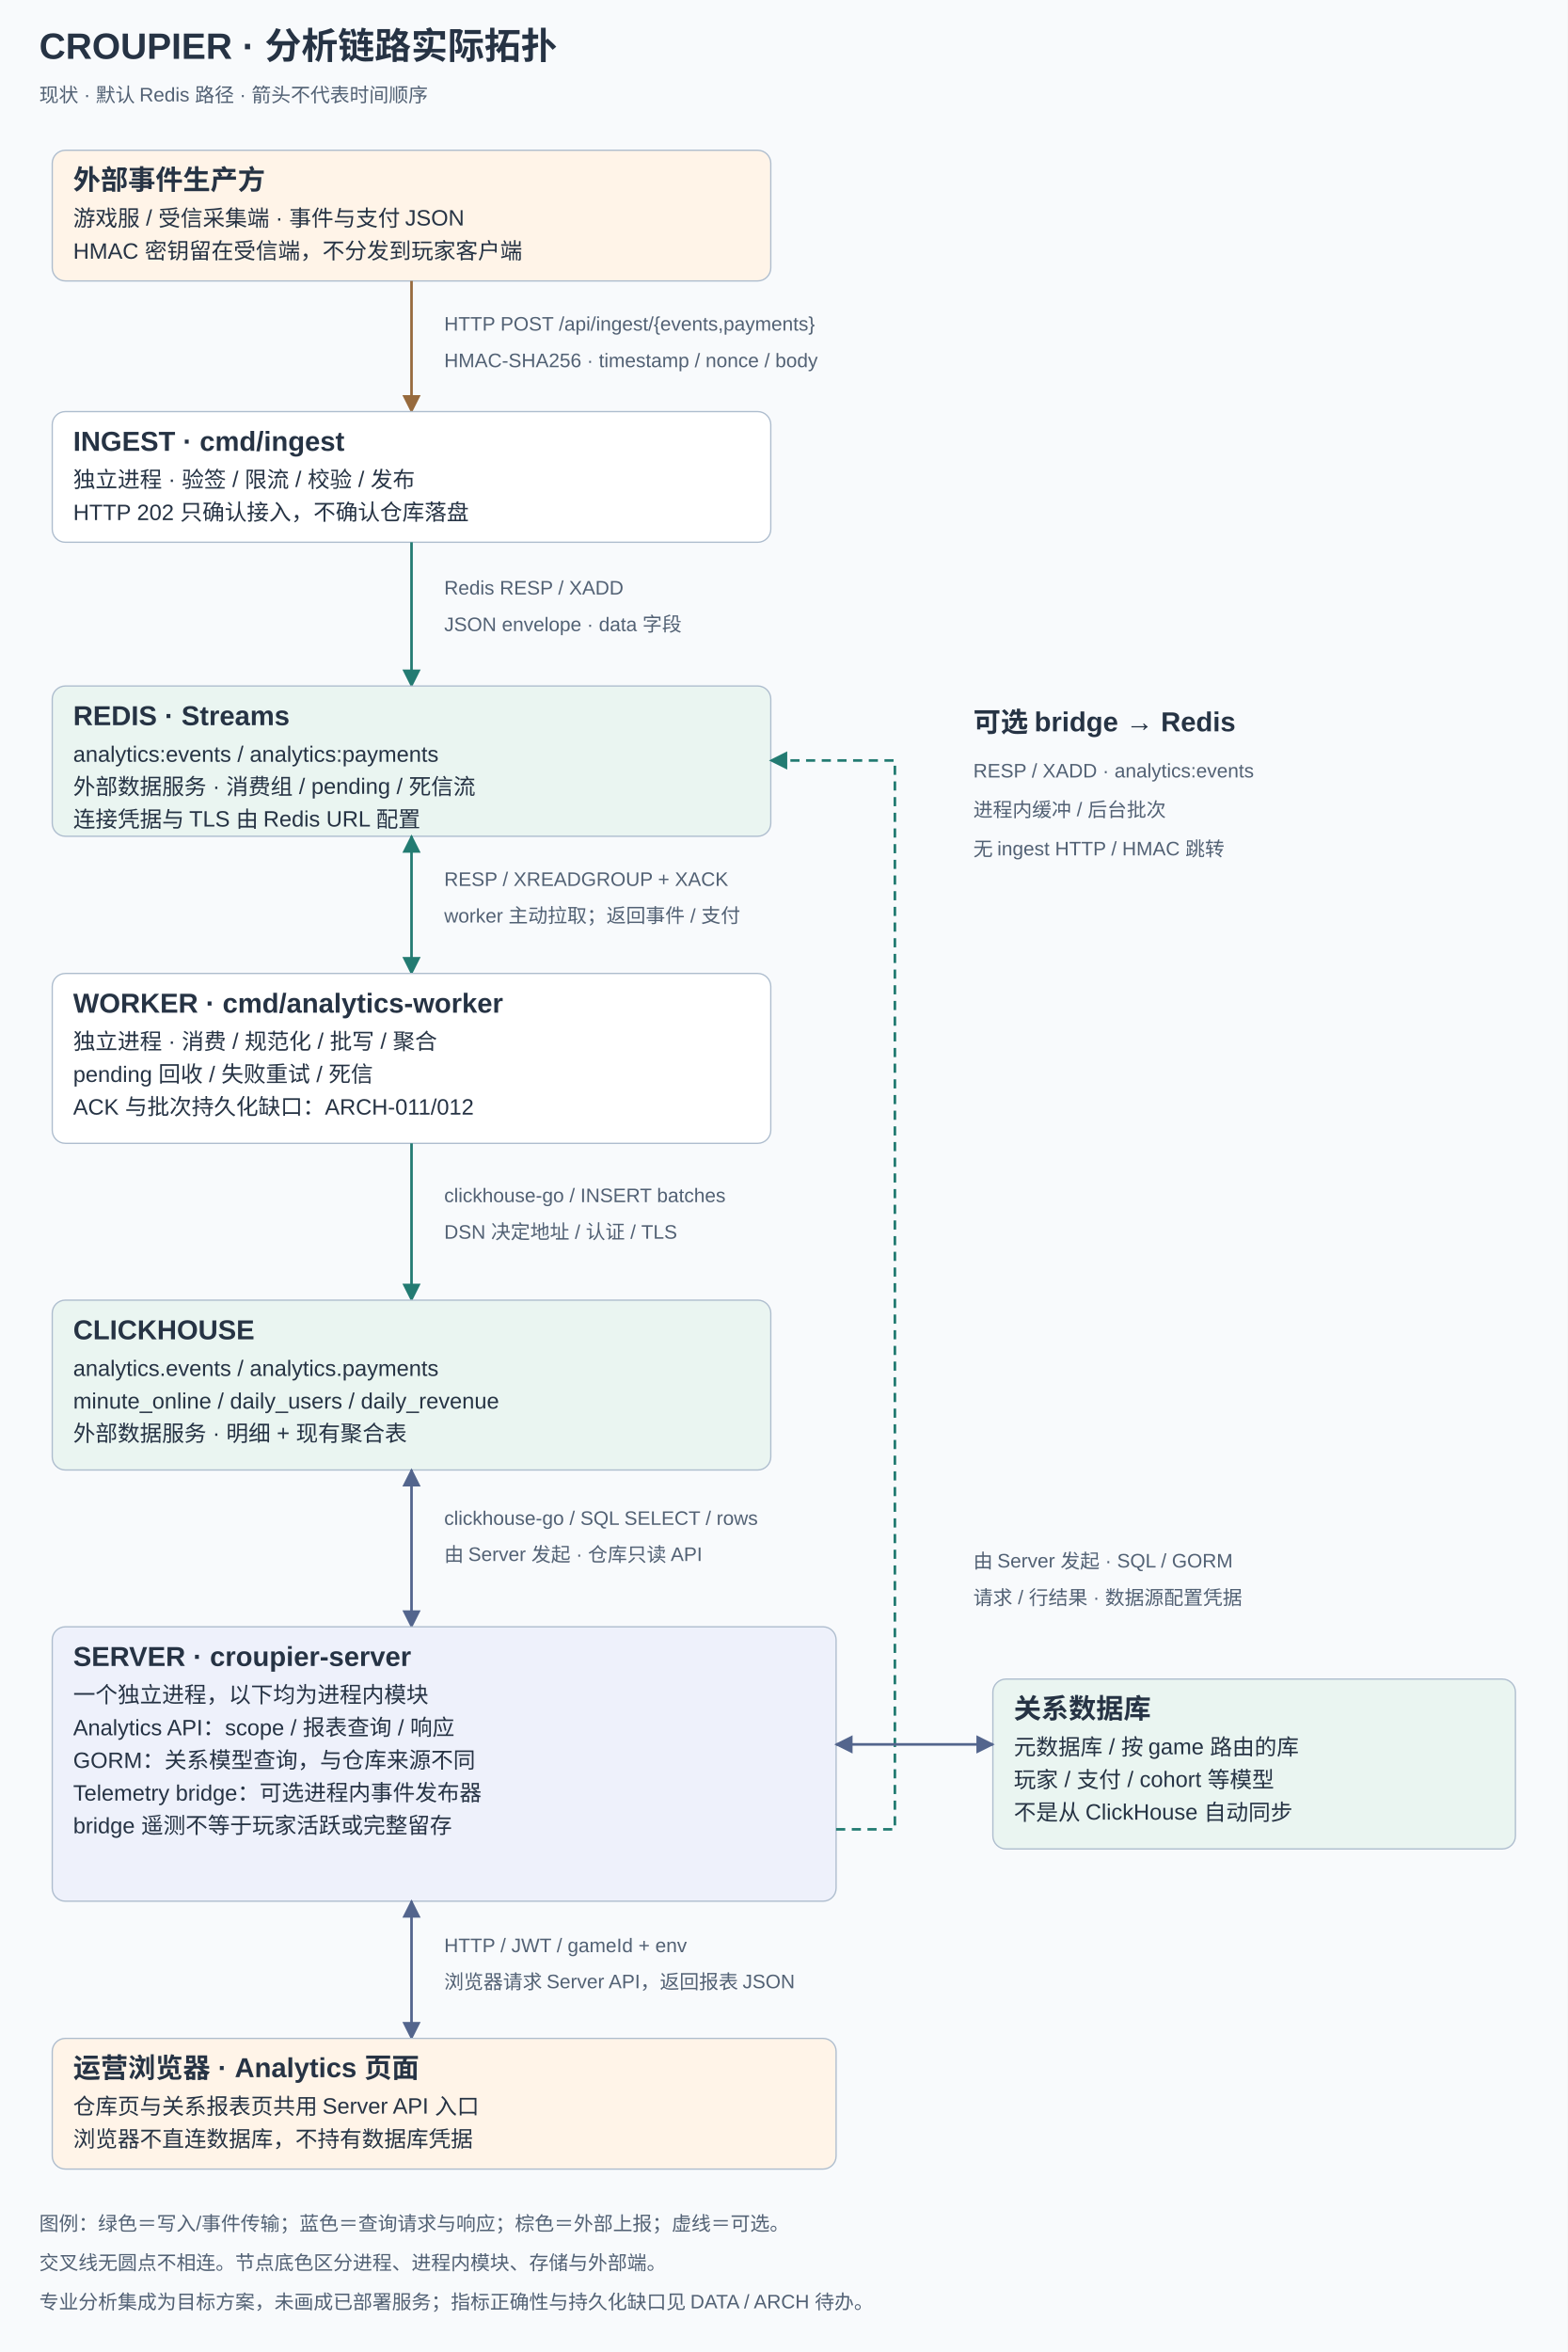
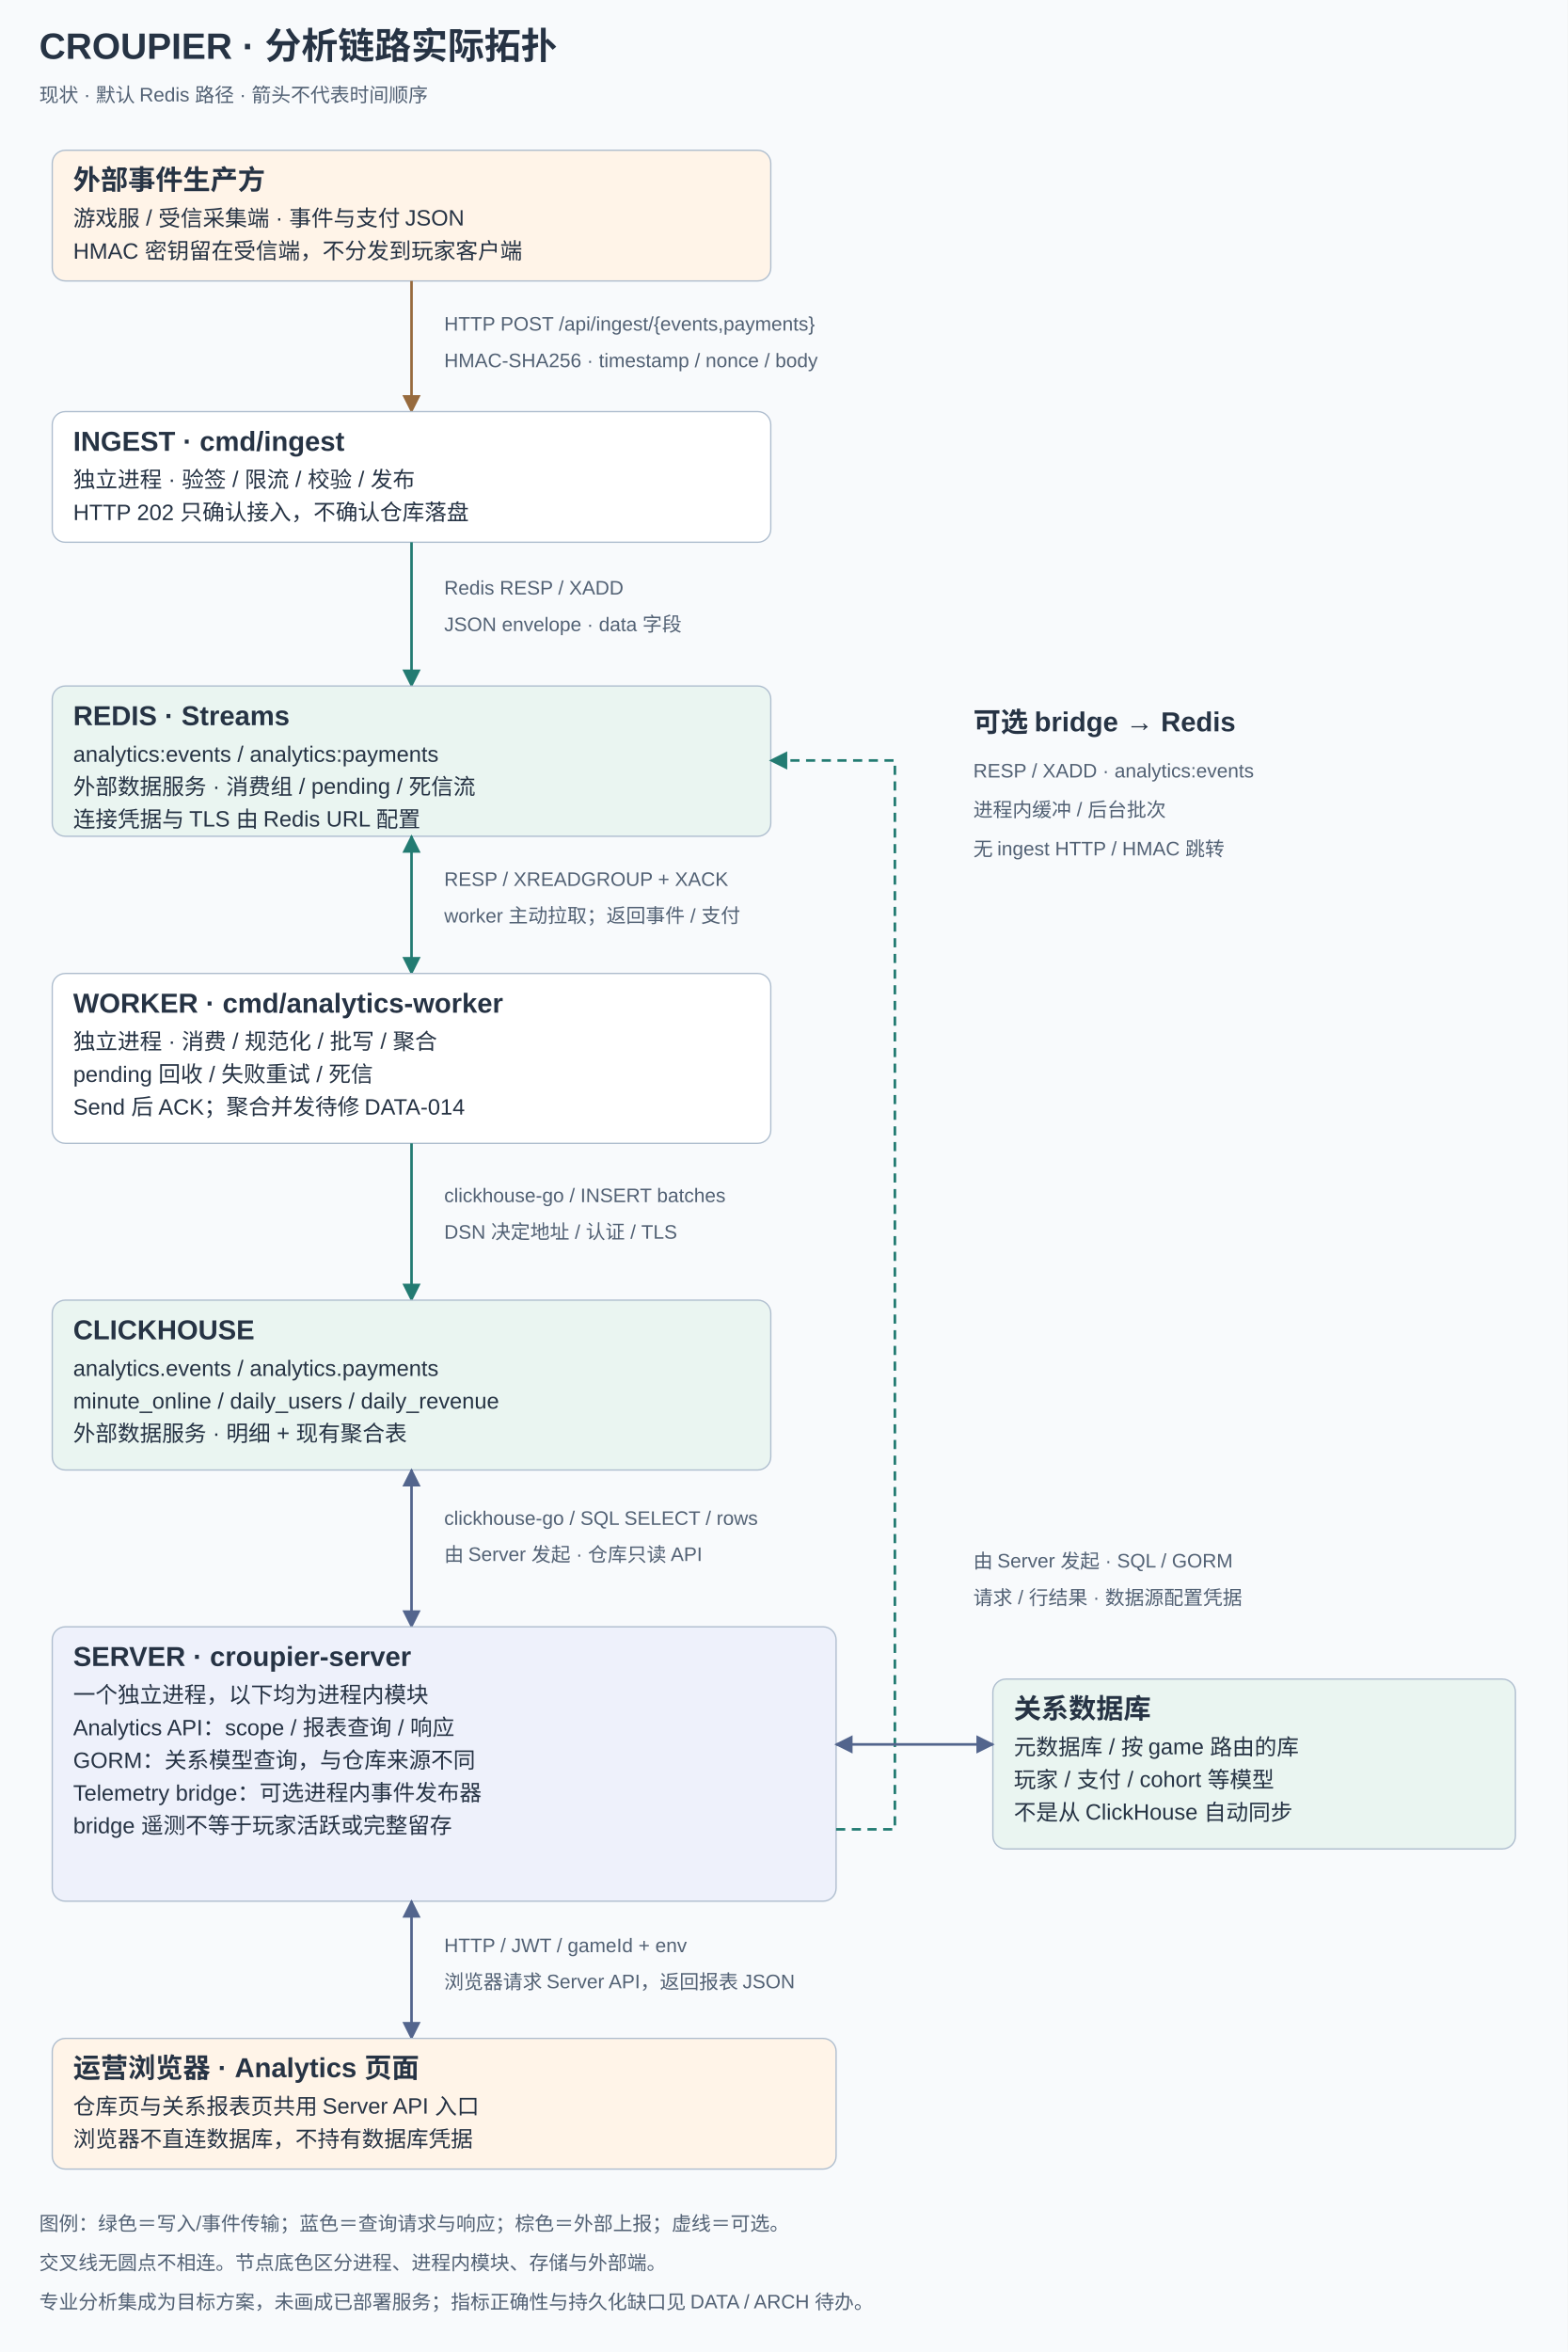
<svg xmlns="http://www.w3.org/2000/svg" data-check-edges="true" width="1200" height="1800" viewBox="0 0 1200 1800" role="img" aria-labelledby="title desc">
  <defs>
    <marker id="control" viewBox="0 0 10 10" refX="9" refY="5" markerWidth="7" markerHeight="7" orient="auto-start-reverse">
      <path d="M0 0L10 5L0 10Z" fill="#53658d" />
    </marker>
    <marker id="data" viewBox="0 0 10 10" refX="9" refY="5" markerWidth="7" markerHeight="7" orient="auto-start-reverse">
      <path d="M0 0L10 5L0 10Z" fill="#237b72" />
    </marker>
    <marker id="external" viewBox="0 0 10 10" refX="9" refY="5" markerWidth="7" markerHeight="7" orient="auto-start-reverse">
      <path d="M0 0L10 5L0 10Z" fill="#976a3d" />
    </marker>
  </defs>
  <style>text{font:17px Arial,'Noto Sans CJK SC','Microsoft YaHei',sans-serif;fill:#263344}.title{font-size:28px;font-weight:700}.head{font-size:21px;font-weight:700}.small{font-size:15px;fill:#526174}.edge{stroke-width:2;fill:none}.control{stroke:#53658d}.data{stroke:#237b72}.external{stroke:#976a3d}.optional{stroke-dasharray:7 5}.life{stroke:#bdc6d2;stroke-width:1.3;stroke-dasharray:5 6}.message{paint-order:stroke;stroke:#f8fafc;stroke-width:6px;stroke-linejoin:round}</style>
  <rect width="1200" height="1800" fill="#f8fafc" />
  <text x="30" y="45" class="title" text-anchor="start">CROUPIER · 分析链路实际拓扑</text>
  <text x="30" y="78" class="small" text-anchor="start">现状 · 默认 Redis 路径 · 箭头不代表时间顺序</text>
  <g data-node="外部事件生产方">
    <rect x="40" y="115" width="550" height="100" rx="10" fill="#fff4e8" stroke="#aebdce" />
    <text x="56" y="145" class="head" text-anchor="start">外部事件生产方</text>
    <text x="56" y="173" class="" text-anchor="start">游戏服 / 受信采集端 · 事件与支付 JSON</text>
    <text x="56" y="198" class="" text-anchor="start">HMAC 密钥留在受信端，不分发到玩家客户端</text>
  </g>
  <path d="M315 215 V315" class="edge external" marker-end="url(#external)" />
  <text x="340" y="253" class="small" text-anchor="start">HTTP POST /api/ingest/{events,payments}</text>
  <text x="340" y="281" class="small" text-anchor="start">HMAC-SHA256 · timestamp / nonce / body</text>
  <g data-node="INGEST · cmd/ingest">
    <rect x="40" y="315" width="550" height="100" rx="10" fill="#fff" stroke="#aebdce" />
    <text x="56" y="345" class="head" text-anchor="start">INGEST · cmd/ingest</text>
    <text x="56" y="373" class="" text-anchor="start">独立进程 · 验签 / 限流 / 校验 / 发布</text>
    <text x="56" y="398" class="" text-anchor="start">HTTP 202 只确认接入，不确认仓库落盘</text>
  </g>
  <path d="M315 415 V525" class="edge data" marker-end="url(#data)" />
  <text x="340" y="455" class="small" text-anchor="start">Redis RESP / XADD</text>
  <text x="340" y="483" class="small" text-anchor="start">JSON envelope · data 字段</text>
  <g data-node="REDIS · Streams">
    <rect x="40" y="525" width="550" height="115" rx="10" fill="#eaf5f1" stroke="#aebdce" />
    <text x="56" y="555" class="head" text-anchor="start">REDIS · Streams</text>
    <text x="56" y="583" class="" text-anchor="start">analytics:events / analytics:payments</text>
    <text x="56" y="608" class="" text-anchor="start">外部数据服务 · 消费组 / pending / 死信流</text>
    <text x="56" y="633" class="" text-anchor="start">连接凭据与 TLS 由 Redis URL 配置</text>
  </g>
  <path d="M315 640 V745" class="edge data" marker-end="url(#data)" marker-start="url(#data)" />
  <text x="340" y="678" class="small" text-anchor="start">RESP / XREADGROUP + XACK</text>
  <text x="340" y="706" class="small" text-anchor="start">worker 主动拉取；返回事件 / 支付</text>
  <g data-node="WORKER · cmd/analytics-worker">
    <rect x="40" y="745" width="550" height="130" rx="10" fill="#fff" stroke="#aebdce" />
    <text x="56" y="775" class="head" text-anchor="start">WORKER · cmd/analytics-worker</text>
    <text x="56" y="803" class="" text-anchor="start">独立进程 · 消费 / 规范化 / 批写 / 聚合</text>
    <text x="56" y="828" class="" text-anchor="start">pending 回收 / 失败重试 / 死信</text>
-     <text x="56" y="853" class="" text-anchor="start">ACK 与批次持久化缺口：ARCH-011/012</text>
+     <text x="56" y="853" class="" text-anchor="start">Send 后 ACK；聚合并发待修 DATA-014</text>
  </g>
  <path d="M315 875 V995" class="edge data" marker-end="url(#data)" />
  <text x="340" y="920" class="small" text-anchor="start">clickhouse-go / INSERT batches</text>
  <text x="340" y="948" class="small" text-anchor="start">DSN 决定地址 / 认证 / TLS</text>
  <g data-node="CLICKHOUSE">
    <rect x="40" y="995" width="550" height="130" rx="10" fill="#eaf5f1" stroke="#aebdce" />
    <text x="56" y="1025" class="head" text-anchor="start">CLICKHOUSE</text>
    <text x="56" y="1053" class="" text-anchor="start">analytics.events / analytics.payments</text>
    <text x="56" y="1078" class="" text-anchor="start">minute_online / daily_users / daily_revenue</text>
    <text x="56" y="1103" class="" text-anchor="start">外部数据服务 · 明细 + 现有聚合表</text>
  </g>
  <path d="M315 1245 V1125" class="edge control" marker-end="url(#control)" marker-start="url(#control)" />
  <text x="340" y="1167" class="small" text-anchor="start">clickhouse-go / SQL SELECT / rows</text>
  <text x="340" y="1195" class="small" text-anchor="start">由 Server 发起 · 仓库只读 API</text>
  <g data-node="SERVER · croupier-server">
    <rect x="40" y="1245" width="600" height="210" rx="10" fill="#eef1fb" stroke="#aebdce" />
    <text x="56" y="1275" class="head" text-anchor="start">SERVER · croupier-server</text>
    <text x="56" y="1303" class="" text-anchor="start">一个独立进程，以下均为进程内模块</text>
    <text x="56" y="1328" class="" text-anchor="start">Analytics API：scope / 报表查询 / 响应</text>
    <text x="56" y="1353" class="" text-anchor="start">GORM：关系模型查询，与仓库来源不同</text>
    <text x="56" y="1378" class="" text-anchor="start">Telemetry bridge：可选进程内事件发布器</text>
    <text x="56" y="1403" class="" text-anchor="start">bridge 遥测不等于玩家活跃或完整留存</text>
  </g>
  <path d="M640 1400 H685 V582 H590" class="edge data optional" marker-end="url(#data)" />
  <text x="745" y="560" class="head" text-anchor="start">可选 bridge → Redis</text>
  <text x="745" y="595" class="small" text-anchor="start">RESP / XADD · analytics:events</text>
  <text x="745" y="625" class="small" text-anchor="start">进程内缓冲 / 后台批次</text>
  <text x="745" y="655" class="small" text-anchor="start">无 ingest HTTP / HMAC 跳转</text>
  <text x="745" y="1200" class="small" text-anchor="start">由 Server 发起 · SQL / GORM</text>
  <text x="745" y="1228" class="small" text-anchor="start">请求 / 行结果 · 数据源配置凭据</text>
  <g data-node="关系数据库">
    <rect x="760" y="1285" width="400" height="130" rx="10" fill="#eaf5f1" stroke="#aebdce" />
    <text x="776" y="1315" class="head" text-anchor="start">关系数据库</text>
    <text x="776" y="1343" class="" text-anchor="start">元数据库 / 按 game 路由的库</text>
    <text x="776" y="1368" class="" text-anchor="start">玩家 / 支付 / cohort 等模型</text>
    <text x="776" y="1393" class="" text-anchor="start">不是从 ClickHouse 自动同步</text>
  </g>
  <path d="M640 1335 H760" class="edge control" marker-end="url(#control)" marker-start="url(#control)" />
  <path d="M315 1560 V1455" class="edge control" marker-end="url(#control)" marker-start="url(#control)" />
  <text x="340" y="1494" class="small" text-anchor="start">HTTP / JWT / gameId + env</text>
  <text x="340" y="1522" class="small" text-anchor="start">浏览器请求 Server API，返回报表 JSON</text>
  <g data-node="运营浏览器 · Analytics 页面">
    <rect x="40" y="1560" width="600" height="100" rx="10" fill="#fff4e8" stroke="#aebdce" />
    <text x="56" y="1590" class="head" text-anchor="start">运营浏览器 · Analytics 页面</text>
    <text x="56" y="1618" class="" text-anchor="start">仓库页与关系报表页共用 Server API 入口</text>
    <text x="56" y="1643" class="" text-anchor="start">浏览器不直连数据库，不持有数据库凭据</text>
  </g>
  <text x="30" y="1707" class="small" text-anchor="start">图例：绿色＝写入/事件传输；蓝色＝查询请求与响应；棕色＝外部上报；虚线＝可选。</text>
  <text x="30" y="1737" class="small" text-anchor="start">交叉线无圆点不相连。节点底色区分进程、进程内模块、存储与外部端。</text>
  <text x="30" y="1767" class="small" text-anchor="start">专业分析集成为目标方案，未画成已部署服务；指标正确性与持久化缺口见 DATA / ARCH 待办。</text>
</svg>
